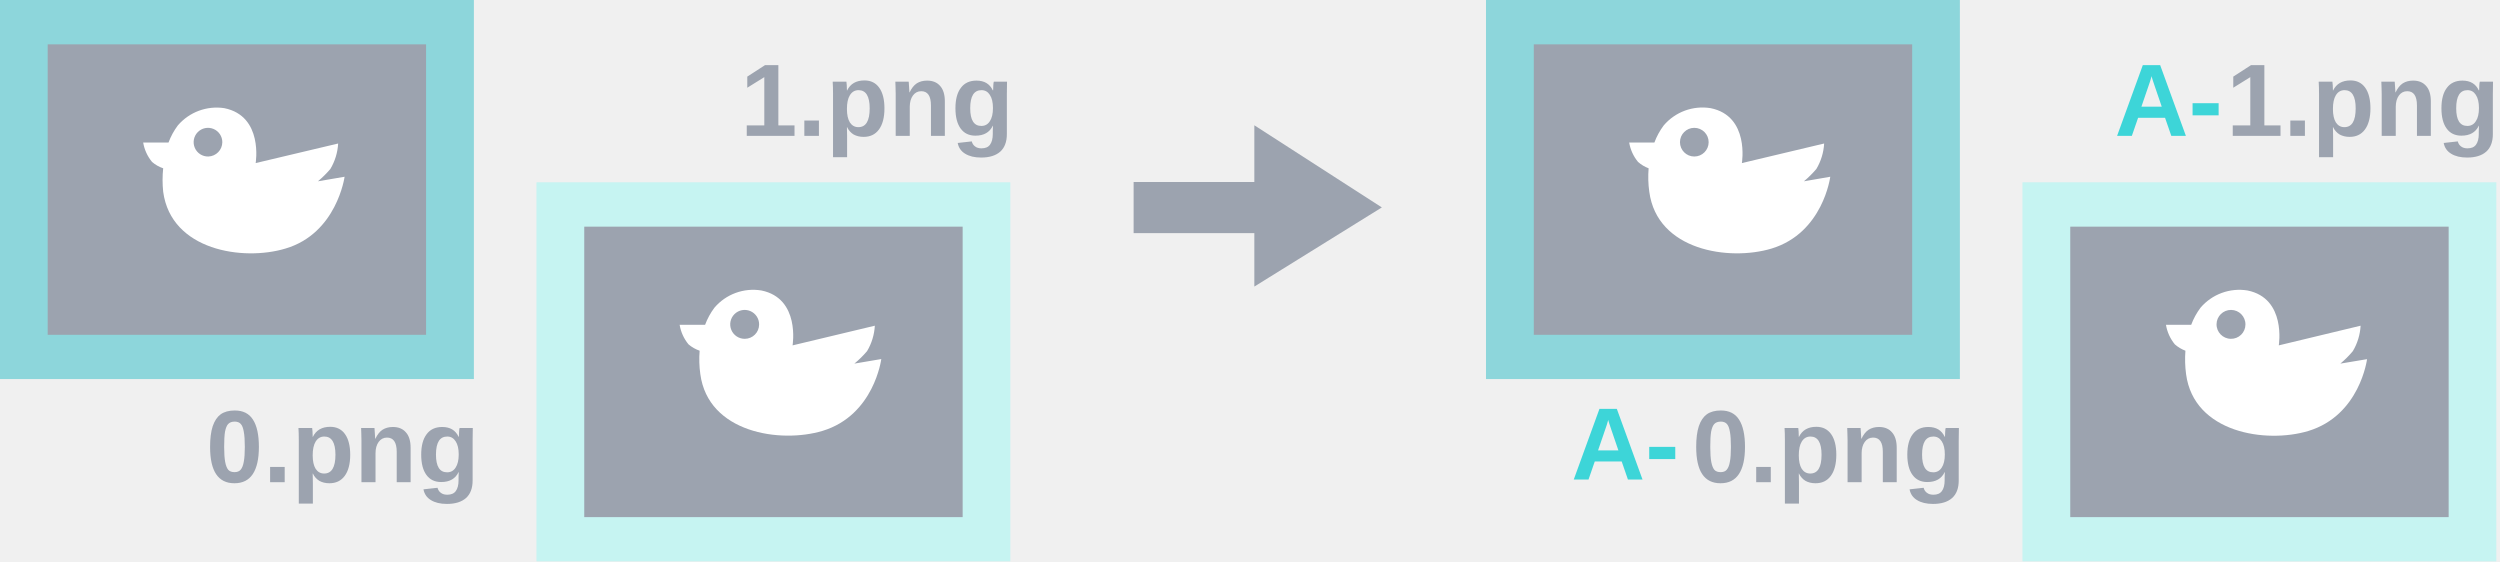
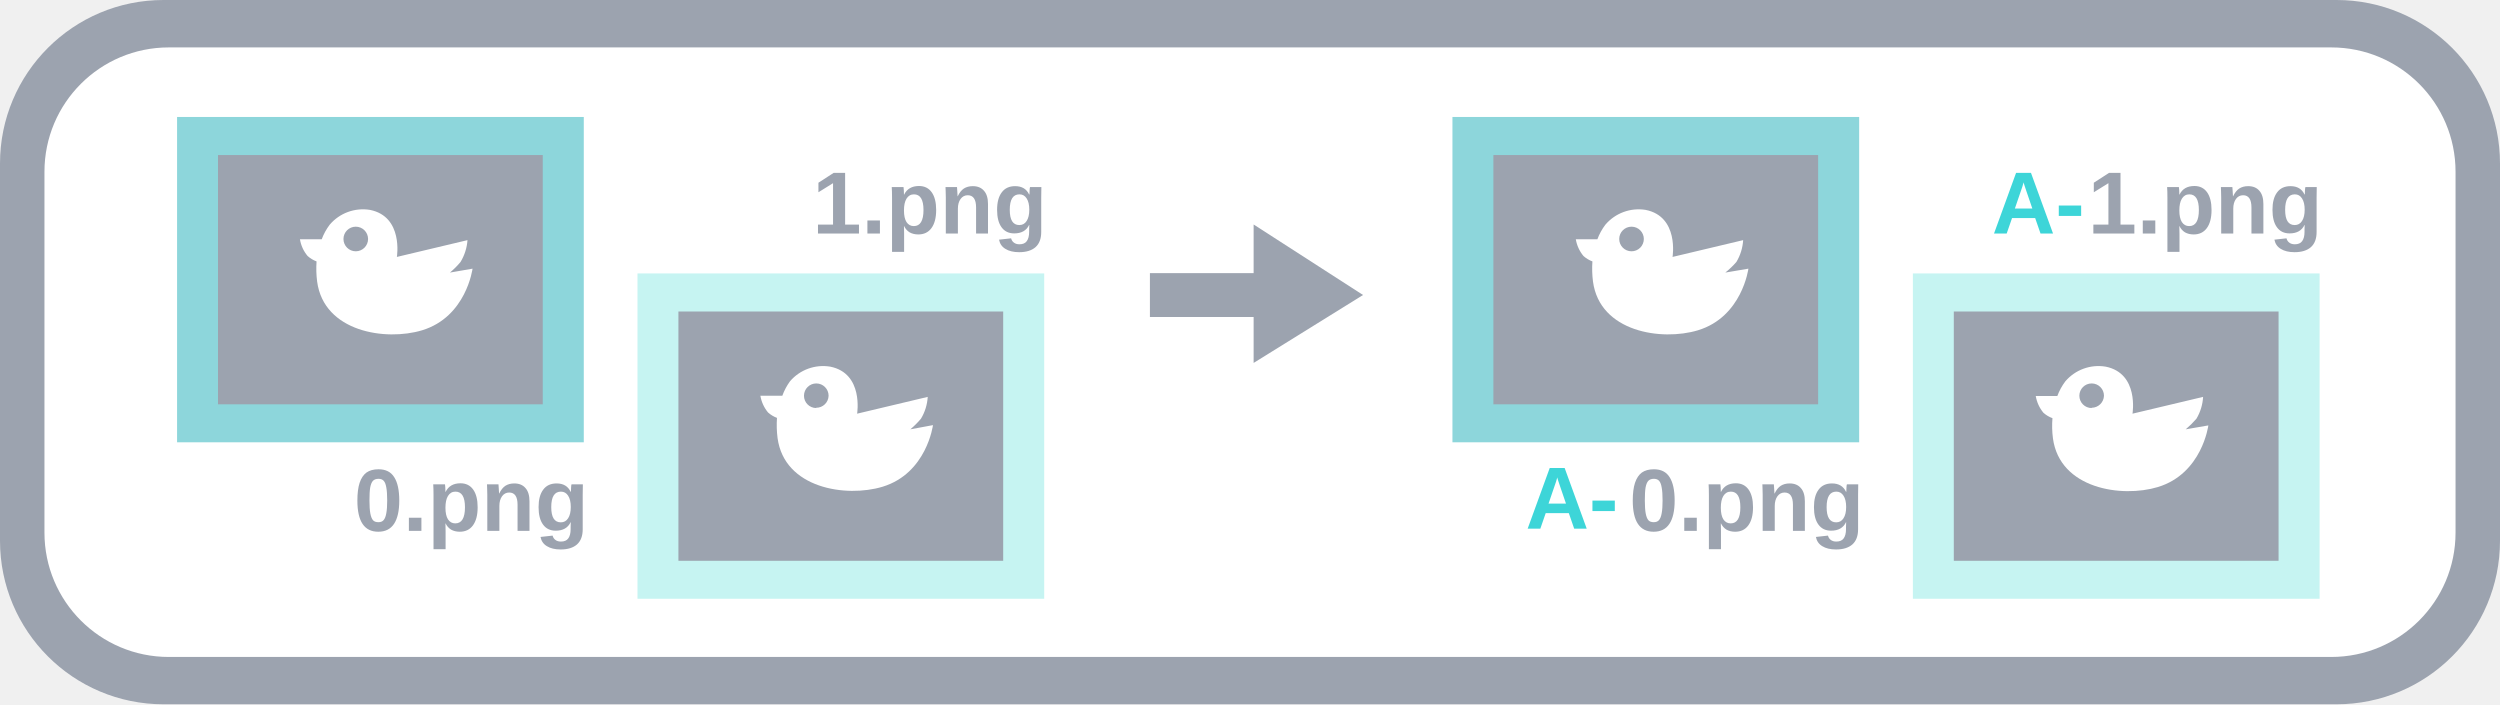
- <svg xmlns="http://www.w3.org/2000/svg" viewBox="0 0 224.9 50.5">
+ <svg xmlns="http://www.w3.org/2000/svg" viewBox="0 0 262.04 73.82">
  <defs>
-     <style>.cls-1,.cls-2{font-size:9.23px;font-family:Arial-BoldMT, Arial;font-weight:700;}.cls-1,.cls-4{fill:#9ca3af;}.cls-2{fill:#3dd5d8;}.cls-3{fill:#8dd6db;}.cls-5{fill:#fff;}.cls-6{fill:#c6f4f2;}</style>
+     <style>.cls-1,.cls-3{fill:#9ca3af;}.cls-2{fill:#fff;}.cls-3,.cls-4{font-size:9.23px;font-family:Arial-BoldMT, Arial;font-weight:700;}.cls-4{fill:#3dd5d8;}.cls-5{fill:#8dd6db;}.cls-6{fill:#c6f4f2;}</style>
  </defs>
  <g id="レイヤー_2" data-name="レイヤー 2">
+     <g id="レイヤー_2-2" data-name="レイヤー 2">
+       <rect class="cls-1" width="262.04" height="73.82" rx="17.14" />
+       <rect class="cls-2" x="4.66" y="4.97" width="252.72" height="63.89" rx="13.03" />
+     </g>
    <g id="レイヤー_1-2" data-name="レイヤー 1">
-       <text class="cls-1" transform="translate(152.23 43.38)">0.png</text>
-       <text class="cls-1" transform="translate(200.28 12.22)">1.png</text>
-       <text class="cls-2" transform="translate(190.22 12.22)">A-</text>
-       <text class="cls-2" transform="translate(141.34 43.14)">A-</text>
-       <rect class="cls-3" x="133.68" width="42.63" height="34.1" />
-       <rect class="cls-4" x="137.98" y="3.99" width="34.04" height="26.13" />
-       <path class="cls-5" d="M162.28,16.31a9.28,9.28,0,0,0,1.12-1.11,5,5,0,0,0,.7-2.29l-7.4,1.76s.71-4.23-2.81-4.94a4.58,4.58,0,0,0-4.22,1.55,6.12,6.12,0,0,0-.84,1.54h-2.27a3.71,3.71,0,0,0,.8,1.75,3.08,3.08,0,0,0,.95.57,9.47,9.47,0,0,0,.06,2.11c.7,5.29,7.19,6.26,11,5.11,4.64-1.41,5.28-6.46,5.28-6.46Zm-9.86-2.23a1.29,1.29,0,1,1,1.29-1.29A1.29,1.29,0,0,1,152.42,14.08Z" />
-       <rect class="cls-6" x="181.94" y="16.4" width="42.63" height="34.1" />
-       <rect class="cls-4" x="186.24" y="20.39" width="34.04" height="26.13" />
-       <path class="cls-5" d="M210.54,32.71a8.9,8.9,0,0,0,1.12-1.12,5,5,0,0,0,.7-2.29L205,31.07s.7-4.23-2.82-4.94a4.59,4.59,0,0,0-4.22,1.55,6.12,6.12,0,0,0-.84,1.54h-2.27a3.73,3.73,0,0,0,.8,1.76,3.08,3.08,0,0,0,.95.57,10.11,10.11,0,0,0,.06,2.11c.7,5.28,7.19,6.26,11,5.11,4.64-1.41,5.28-6.46,5.28-6.46Zm-9.86-2.23A1.3,1.3,0,1,1,202,29.19,1.29,1.29,0,0,1,200.68,30.48Z" />
-       <text class="cls-1" transform="translate(18.54 43.38)">0.png</text>
-       <text class="cls-1" transform="translate(66.6 12.22)">1.png</text>
-       <rect class="cls-3" width="42.63" height="34.1" />
-       <rect class="cls-4" x="4.29" y="3.99" width="34.04" height="26.13" />
-       <path class="cls-5" d="M28.6,16.31a9.28,9.28,0,0,0,1.12-1.11,5,5,0,0,0,.7-2.29L23,14.67s.71-4.23-2.82-4.94A4.6,4.6,0,0,0,16,11.28a6.12,6.12,0,0,0-.84,1.54H12.88a3.71,3.71,0,0,0,.8,1.75,3,3,0,0,0,1,.57,10.07,10.07,0,0,0,0,2.11c.71,5.29,7.2,6.26,11,5.11C30.3,21,31,15.9,31,15.9Zm-9.86-2.23A1.29,1.29,0,1,1,20,12.79,1.3,1.3,0,0,1,18.74,14.08Z" />
-       <rect class="cls-6" x="48.26" y="16.4" width="42.63" height="34.1" />
-       <rect class="cls-4" x="52.56" y="20.39" width="34.04" height="26.13" />
-       <path class="cls-5" d="M76.86,32.71A8.9,8.9,0,0,0,78,31.59a5,5,0,0,0,.7-2.29l-7.4,1.77s.71-4.23-2.81-4.94a4.58,4.58,0,0,0-4.22,1.55,6.12,6.12,0,0,0-.84,1.54H61.14a3.73,3.73,0,0,0,.8,1.76,3.08,3.08,0,0,0,1,.57A9.47,9.47,0,0,0,63,33.65c.7,5.28,7.19,6.26,11,5.11,4.64-1.41,5.28-6.46,5.28-6.46ZM67,30.48a1.3,1.3,0,1,1,1.29-1.29A1.29,1.29,0,0,1,67,30.48Z" />
-       <polygon class="cls-4" points="101.98 16.37 101.98 20.97 112.84 20.97 112.84 25.78 124.31 18.66 112.84 11.27 112.84 16.37 101.98 16.37" />
+       <text class="cls-3" transform="translate(170.78 55.64)">0.png</text>
+       <text class="cls-3" transform="translate(218.84 24.48)">1.png</text>
+       <text class="cls-4" transform="translate(208.77 24.48)">A-</text>
+       <text class="cls-4" transform="translate(159.89 55.41)">A-</text>
+       <rect class="cls-5" x="152.24" y="12.26" width="42.63" height="34.1" />
+       <rect class="cls-1" x="156.53" y="16.25" width="34.04" height="26.13" />
+       <path class="cls-2" d="M180.84,28.57A8.72,8.72,0,0,0,182,27.46a5,5,0,0,0,.71-2.29l-7.4,1.76s.7-4.23-2.82-4.93a4.58,4.58,0,0,0-4.22,1.55,6,6,0,0,0-.84,1.53h-2.26a3.71,3.71,0,0,0,.8,1.75,2.93,2.93,0,0,0,.94.57,10.84,10.84,0,0,0,.06,2.11c.71,5.29,7.19,6.26,11,5.11,4.64-1.41,5.29-6.46,5.29-6.46ZM171,26.34a1.29,1.29,0,1,1,1.3-1.29A1.29,1.29,0,0,1,171,26.34Z" />
+       <rect class="cls-6" x="200.5" y="28.66" width="42.63" height="34.1" />
+       <rect class="cls-1" x="204.79" y="32.65" width="34.04" height="26.13" />
+       <path class="cls-2" d="M229.1,45a10.14,10.14,0,0,0,1.12-1.11,5,5,0,0,0,.7-2.29l-7.4,1.76s.71-4.23-2.82-4.93a4.57,4.57,0,0,0-4.22,1.54,6.12,6.12,0,0,0-.84,1.54h-2.26a3.71,3.71,0,0,0,.8,1.75,2.86,2.86,0,0,0,.95.57,10.07,10.07,0,0,0,.05,2.11c.71,5.29,7.2,6.26,11,5.11,4.64-1.41,5.29-6.46,5.29-6.46Zm-9.86-2.23a1.29,1.29,0,1,1,1.29-1.29A1.3,1.3,0,0,1,219.24,42.74Z" />
+       <text class="cls-3" transform="translate(37.1 55.64)">0.png</text>
+       <text class="cls-3" transform="translate(85.16 24.48)">1.png</text>
+       <rect class="cls-5" x="18.56" y="12.26" width="42.63" height="34.1" />
+       <rect class="cls-1" x="22.85" y="16.25" width="34.04" height="26.13" />
+       <path class="cls-2" d="M47.16,28.57a8.72,8.72,0,0,0,1.11-1.11A5.1,5.1,0,0,0,49,25.17l-7.4,1.76s.7-4.23-2.82-4.93a4.57,4.57,0,0,0-4.22,1.55,6,6,0,0,0-.84,1.53H31.44a3.6,3.6,0,0,0,.8,1.75,2.93,2.93,0,0,0,.94.57,10.84,10.84,0,0,0,.06,2.11c.71,5.29,7.19,6.26,11,5.11,4.64-1.41,5.29-6.46,5.29-6.46Zm-9.87-2.23a1.29,1.29,0,1,1,1.29-1.29A1.29,1.29,0,0,1,37.29,26.34Z" />
+       <rect class="cls-6" x="66.82" y="28.66" width="42.63" height="34.1" />
+       <rect class="cls-1" x="71.11" y="32.65" width="34.04" height="26.13" />
+       <path class="cls-2" d="M95.42,45a9.54,9.54,0,0,0,1.11-1.11,5,5,0,0,0,.71-2.29l-7.4,1.76s.7-4.23-2.82-4.93a4.57,4.57,0,0,0-4.22,1.54A6.12,6.12,0,0,0,82,41.48H79.7a3.71,3.71,0,0,0,.8,1.75,2.93,2.93,0,0,0,.94.57,10.84,10.84,0,0,0,.06,2.11c.71,5.29,7.19,6.26,11,5.11,4.64-1.41,5.29-6.46,5.29-6.46Zm-9.87-2.23a1.29,1.29,0,1,1,1.3-1.29A1.29,1.29,0,0,1,85.55,42.74Z" />
+       <polygon class="cls-1" points="120.53 28.63 120.53 33.23 131.4 33.23 131.4 38.04 142.87 30.92 131.4 23.53 131.4 28.63 120.53 28.63" />
    </g>
  </g>
</svg>
